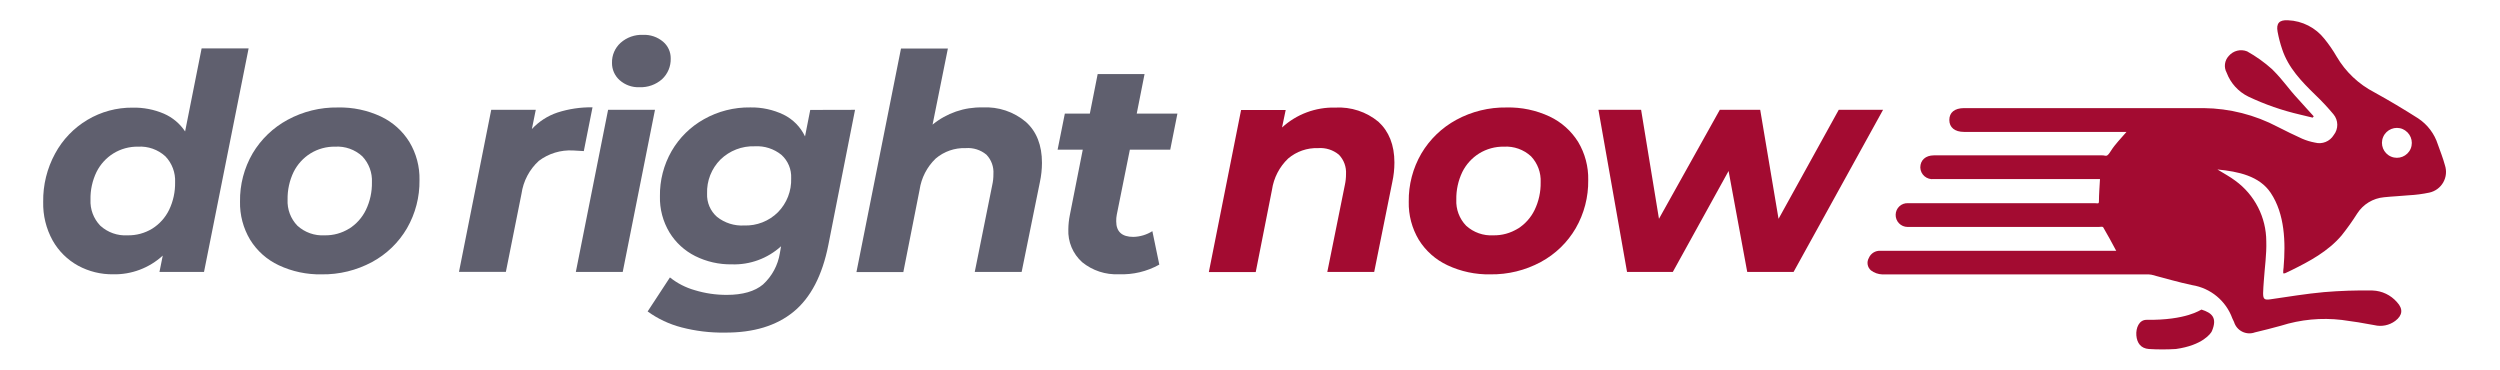
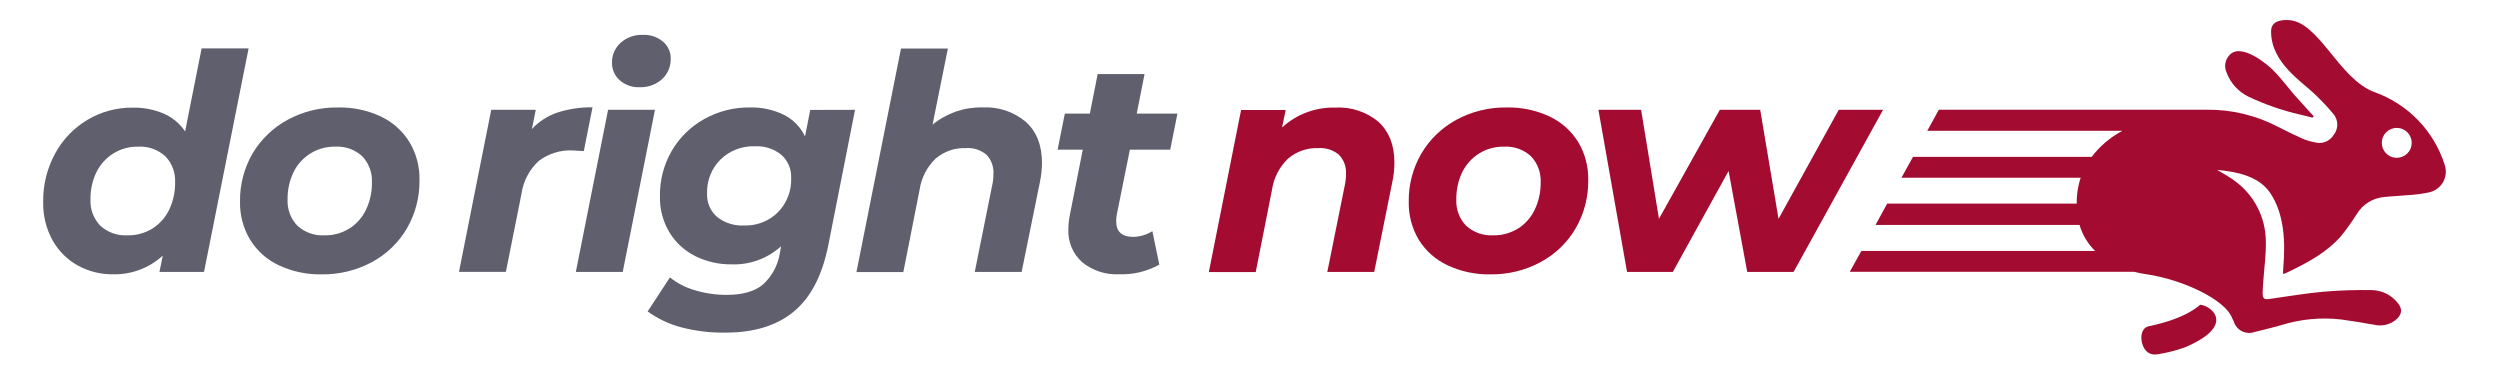
<svg xmlns="http://www.w3.org/2000/svg" viewBox="0 0 479.86 70.87">
  <defs>
    <style>.cls-1{fill:#5f5f6e;}.cls-2{fill:#a30b31;}</style>
  </defs>
  <g id="Layer_1" data-name="Layer 1">
    <path class="cls-1" d="M47.72,9.29l-8.56,42.9H30.61l.63-3.13a13.65,13.65,0,0,1-9.53,3.59A13.72,13.72,0,0,1,15,51a12.54,12.54,0,0,1-4.89-4.83,14.6,14.6,0,0,1-1.82-7.42,18.78,18.78,0,0,1,2.29-9.28A16.83,16.83,0,0,1,16.79,23a16.63,16.63,0,0,1,8.67-2.34,14.52,14.52,0,0,1,6,1.16,9.38,9.38,0,0,1,4.07,3.41L38.7,9.29Zm-18.5,34.6a8.8,8.8,0,0,0,3.24-3.61A11.76,11.76,0,0,0,33.61,35a6.74,6.74,0,0,0-1.87-5,7.17,7.17,0,0,0-5.24-1.85,8.74,8.74,0,0,0-4.74,1.3A8.85,8.85,0,0,0,18.53,33a11.63,11.63,0,0,0-1.16,5.32,6.74,6.74,0,0,0,1.88,5,7.13,7.13,0,0,0,5.23,1.85A8.74,8.74,0,0,0,29.22,43.89Z" />
    <path class="cls-1" d="M53.5,50.91A12.83,12.83,0,0,1,48,46a13.69,13.69,0,0,1-1.93-7.31,17.88,17.88,0,0,1,2.42-9.25A17.49,17.49,0,0,1,55.2,23a19.57,19.57,0,0,1,9.65-2.37,18.49,18.49,0,0,1,8.27,1.74,12.9,12.9,0,0,1,5.46,4.88,13.6,13.6,0,0,1,1.94,7.31,18,18,0,0,1-2.4,9.25,17.19,17.19,0,0,1-6.7,6.48,19.75,19.75,0,0,1-9.69,2.37A18.46,18.46,0,0,1,53.5,50.91Zm13.49-7a8.8,8.8,0,0,0,3.24-3.61A11.76,11.76,0,0,0,71.39,35a6.8,6.8,0,0,0-1.85-5,7.07,7.07,0,0,0-5.21-1.85,8.74,8.74,0,0,0-4.74,1.3A8.85,8.85,0,0,0,56.36,33a11.76,11.76,0,0,0-1.16,5.32,6.74,6.74,0,0,0,1.88,5,7.15,7.15,0,0,0,5.23,1.85A8.59,8.59,0,0,0,67,43.89Z" />
    <path class="cls-1" d="M107,21.6a20.9,20.9,0,0,1,6.73-1L112.06,29c-1.07-.08-1.77-.12-2.08-.12a10,10,0,0,0-6.56,2,10.56,10.56,0,0,0-3.32,6.3l-3,15h-9l6.19-31.11h8.55l-.75,3.7A11.8,11.8,0,0,1,107,21.6Z" />
    <path class="cls-1" d="M116.72,21.08h9l-6.19,31.11h-9Zm2.22-5.69a4.36,4.36,0,0,1-1.47-3.33,5,5,0,0,1,1.65-3.84,6.07,6.07,0,0,1,4.3-1.53A5.59,5.59,0,0,1,127.27,8a4.13,4.13,0,0,1,1.47,3.21,5.24,5.24,0,0,1-1.67,4,6.2,6.2,0,0,1-4.34,1.53A5.37,5.37,0,0,1,118.94,15.39Z" />
    <path class="cls-1" d="M164.12,21.08,159,47q-1.74,8.79-6.68,12.84t-13.21,4a31,31,0,0,1-8.29-1,19.32,19.32,0,0,1-6.51-3.06l4.28-6.53a13.56,13.56,0,0,0,4.77,2.45,20.81,20.81,0,0,0,6.16.9c3,0,5.36-.67,6.94-2a10.37,10.37,0,0,0,3.23-6l.23-1.33a13.39,13.39,0,0,1-9.48,3.47,15.17,15.17,0,0,1-7-1.59,12.16,12.16,0,0,1-4.94-4.54,12.84,12.84,0,0,1-1.83-6.93A16.89,16.89,0,0,1,128.91,29a16.44,16.44,0,0,1,6.21-6.12A17.56,17.56,0,0,1,144,20.62,14.21,14.21,0,0,1,150.39,22a8.89,8.89,0,0,1,4.13,4.19l1-5.09Zm-14.8,19.66a8.86,8.86,0,0,0,2.54-6.53A5.69,5.69,0,0,0,150,29.73a7.46,7.46,0,0,0-5.15-1.65,9,9,0,0,0-6.56,2.54,8.82,8.82,0,0,0-2.57,6.53,5.61,5.61,0,0,0,1.91,4.48,7.67,7.67,0,0,0,5.2,1.65A8.77,8.77,0,0,0,149.32,40.74Z" />
    <path class="cls-1" d="M196.91,23.4Q200,26.18,200,31.26a18,18,0,0,1-.4,3.7L196.1,52.19h-9l3.35-16.65a9.06,9.06,0,0,0,.23-2.14,4.87,4.87,0,0,0-1.33-3.7,5.54,5.54,0,0,0-4-1.27,8.42,8.42,0,0,0-5.75,2,10.41,10.41,0,0,0-3.09,6l-3.12,15.79h-9l8.55-42.9h9L179,23.92a14.58,14.58,0,0,1,9.6-3.3A11.87,11.87,0,0,1,196.91,23.4Z" />
    <path class="cls-1" d="M214.36,41.2a6,6,0,0,0-.11,1.27q0,3,3.29,3a7.16,7.16,0,0,0,3.65-1.1l1.33,6.42a14.65,14.65,0,0,1-7.75,1.85,10.36,10.36,0,0,1-7.05-2.31A8,8,0,0,1,205.06,44a14.59,14.59,0,0,1,.29-2.72l2.48-12.55H203l1.39-6.93h4.8l1.5-7.58h9l-1.5,7.58H226l-1.38,6.93h-7.75Z" />
    <path class="cls-2" d="M264.58,23.37c2,1.83,3.07,4.44,3.07,7.83a17.6,17.6,0,0,1-.41,3.76l-3.47,17.23h-9l3.36-16.65a9.62,9.62,0,0,0,.23-2.14A4.91,4.91,0,0,0,257,29.7a5.57,5.57,0,0,0-4-1.27,8.42,8.42,0,0,0-5.75,2,10.36,10.36,0,0,0-3.1,6l-3.12,15.79h-9l6.19-31.11h8.56l-.7,3.36a14.57,14.57,0,0,1,10.23-3.82A11.93,11.93,0,0,1,264.58,23.37Z" />
    <path class="cls-2" d="M277.83,50.91a12.89,12.89,0,0,1-5.5-4.88,13.69,13.69,0,0,1-1.93-7.31,17.88,17.88,0,0,1,2.42-9.25A17.49,17.49,0,0,1,279.53,23a19.58,19.58,0,0,1,9.66-2.37,18.44,18.44,0,0,1,8.26,1.74,13,13,0,0,1,5.47,4.88,13.69,13.69,0,0,1,1.93,7.31,18,18,0,0,1-2.4,9.25,17.19,17.19,0,0,1-6.7,6.48,19.75,19.75,0,0,1-9.69,2.37A18.49,18.49,0,0,1,277.83,50.91Zm13.49-7a8.8,8.8,0,0,0,3.24-3.61A11.76,11.76,0,0,0,295.72,35a6.8,6.8,0,0,0-1.85-5,7.06,7.06,0,0,0-5.2-1.85,8.75,8.75,0,0,0-4.75,1.3A8.85,8.85,0,0,0,280.69,33a11.76,11.76,0,0,0-1.16,5.32,6.74,6.74,0,0,0,1.88,5,7.15,7.15,0,0,0,5.23,1.85A8.59,8.59,0,0,0,291.32,43.89Z" />
    <path class="cls-2" d="M361.44,21.08,344.27,52.19h-8.9l-3.58-19.37-10.7,19.37H312.3l-5.49-31.11H315L318.43,42l11.68-20.93h7.75L341.38,42l11.56-20.93Z" />
-     <path class="cls-2" d="M406.16,48.08c-.8-1.48-1.65-3.09-2.45-4.43-.14-.22-.51-.09-.85-.09-6.38,0-28.71,0-35.09,0-.55,0-1.09,0-1.64,0a2.29,2.29,0,0,1-2.27-2.36A2.25,2.25,0,0,1,366.22,39H396.6c1.83,0,3.66,0,5.48,0,.59,0,.79.21.8-.39,0-1.24.12-2.84.2-4.24h-3.2l-28.69,0a2.31,2.31,0,0,1-2.6-2.22c0-1.4,1-2.32,2.6-2.33,9.24,0,23.11,0,32.35,0,.75,0,.8.47,1.63-.85s1.92-2.38,3-3.65c-.29,0-.61,0-.93,0H377c-1.79,0-2.84-.86-2.84-2.29s1-2.27,2.83-2.28c13,0,33,0,46,0a31.22,31.22,0,0,1,14.22,3.61c1.54.77,3.09,1.56,4.67,2.26a11.19,11.19,0,0,0,2.47.75,3.22,3.22,0,0,0,3.59-1.44,3.16,3.16,0,0,0-.05-4,45.2,45.2,0,0,0-3.48-3.72c-2.63-2.56-5.18-5.18-6.37-8.78a24.11,24.11,0,0,1-.87-3.34c-.3-1.62.33-2.3,2-2.2a9.38,9.38,0,0,1,7,3.58,26.29,26.29,0,0,1,2.34,3.4,17.93,17.93,0,0,0,7.23,6.85c2.85,1.57,5.66,3.25,8.41,5a9.43,9.43,0,0,1,3.78,5c.47,1.33,1,2.65,1.36,4a4.06,4.06,0,0,1-3,5.25,25.38,25.38,0,0,1-3.9.51c-1.59.16-3.2.21-4.79.38A6.85,6.85,0,0,0,452.44,41a46.78,46.78,0,0,1-3,4.21c-2.62,3.06-6.11,4.93-9.66,6.68-.4.2-.81.39-1.21.57a1.42,1.42,0,0,1-.32,0c0-.38,0-.74.07-1.1.41-4.87.24-10.28-2.47-14.34-2.17-3.24-6.19-4.1-10.23-4.49,1.24.77,2.41,1.38,3.44,2.16A14.43,14.43,0,0,1,435,46.31c.08,2.52-.3,5-.47,7.57-.05.8-.13,1.6-.14,2.4,0,1.16.27,1.33,1.4,1.17,3.43-.49,6.84-1.07,10.29-1.38a93,93,0,0,1,9.3-.31A6.5,6.5,0,0,1,460.09,58c1.21,1.3,1.08,2.53-.34,3.6a4.8,4.8,0,0,1-4,.81q-3.12-.6-6.25-1a27.89,27.89,0,0,0-11.69,1.11c-1.67.47-3.35.88-5,1.28a3.08,3.08,0,0,1-4-2c-.11-.24-.23-.46-.33-.7a9.86,9.86,0,0,0-7.7-6.37c-2.63-.55-5.21-1.32-7.82-2a4.57,4.57,0,0,0-1.05-.06c-5.48,0-45.15,0-50.63,0a3.83,3.83,0,0,1-2.16-.77,1.89,1.89,0,0,1-.41-2.38,2.26,2.26,0,0,1,2.23-1.38h45.27Zm37.95-25.75c-.95-1-1.89-2.12-2.86-3.16-2.31-2.48-2.74-3.49-5.14-5.89a26.43,26.43,0,0,0-4.79-3.42,3.11,3.11,0,0,0-3.52.88,2.75,2.75,0,0,0-.41,3.21,8.39,8.39,0,0,0,4.16,4.59A48.68,48.68,0,0,0,441.5,22c.8.21,1.6.39,2.4.58ZM412,61.39c-1.41,0-2.06,1.56-1.94,3s.86,2.49,2.41,2.6a42.63,42.63,0,0,0,5.18,0c5.12-.71,6.73-3,6.91-3.43,1.09-2.59,0-3.5-2-4.14C422.39,59.45,419.7,61.49,412,61.39Zm49.2-36.61a2.87,2.87,0,1,0,1.51,3.77A2.88,2.88,0,0,0,461.17,24.78Z" />
+     <path class="cls-2" d="M422.33,58.49c-.13,0-2.32,2.56-9.89,4.13-1.38.29-1.67,2-1.24,3.39s1.38,2.24,2.92,2a29.37,29.37,0,0,0,5.22-1.32C429.33,62.46,424.44,58.68,422.33,58.49Z" />
+     <path class="cls-2" d="M431.55,18.54A48.68,48.68,0,0,0,441.5,22c.8.21,1.6.39,2.4.58l.21-.25c-.95-1-1.89-2.12-2.86-3.16-2.31-2.48-2.74-3.49-5.14-5.89-.81-.81-6.15-5.38-8.31-2.54a3,3,0,0,0-.41,3.21A8.39,8.39,0,0,0,431.55,18.54Z" />
+     <path class="cls-2" d="M469.25,31.66a21.79,21.79,0,0,0-13.55-14C448.84,15.07,445.09,4,439.16,3.85c-1.66-.05-3.24.32-3.24,2.2,0,6,5.86,9.56,8.49,12.12a45.2,45.2,0,0,1,3.48,3.72,3.16,3.16,0,0,1,.05,4,3.22,3.22,0,0,1-3.59,1.44,11.19,11.19,0,0,1-2.47-.75c-1.58-.7-3.13-1.49-4.67-2.26a28.84,28.84,0,0,0-13.68-3.26H372.15l-2.22,4.05h37.44a18.18,18.18,0,0,0-5.89,5H367.19l-2.22,4h34.4a15.31,15.31,0,0,0-.7,3.44c-.05.53-.06,1-.06,1.53H362.23L360,43.17h39.15a11.56,11.56,0,0,0,3,5H357.28l-2.23,4h54.58a19.24,19.24,0,0,0,2.23.45c7,1,15.19,4.84,16.57,8.4.1.24.22.46.33.7a3.08,3.08,0,0,0,4,2c1.68-.4,3.36-.81,5-1.28a27.89,27.89,0,0,1,11.69-1.11q3.13.45,6.25,1a4.8,4.8,0,0,0,4-.81c1.42-1.07,1.55-2.3.34-3.6a6.5,6.5,0,0,0-4.75-2.24,93,93,0,0,0-9.3.31c-3.45.31-6.86.89-10.29,1.38-1.13.16-1.4,0-1.4-1.17,0-.8.09-1.6.14-2.4.17-2.52.55-5.05.47-7.57A14.43,14.43,0,0,0,429,34.76c-1-.78-2.2-1.39-3.44-2.16,4,.39,8.06,1.25,10.23,4.49,2.71,4.06,2.88,9.47,2.47,14.34,0,.36-.05.72-.07,1.1a1.42,1.42,0,0,0,.32,0c.4-.18.81-.37,1.21-.57,3.55-1.75,7-3.62,9.66-6.68a46.78,46.78,0,0,0,3-4.21,6.85,6.85,0,0,1,5.09-3.24c1.59-.17,3.2-.22,4.79-.38a25.38,25.38,0,0,0,3.9-.51A4.06,4.06,0,0,0,469.25,31.66Zm-6.57-3.11a2.87,2.87,0,1,1-1.51-3.77A2.86,2.86,0,0,1,462.68,28.55Z" />
  </g>
</svg>
